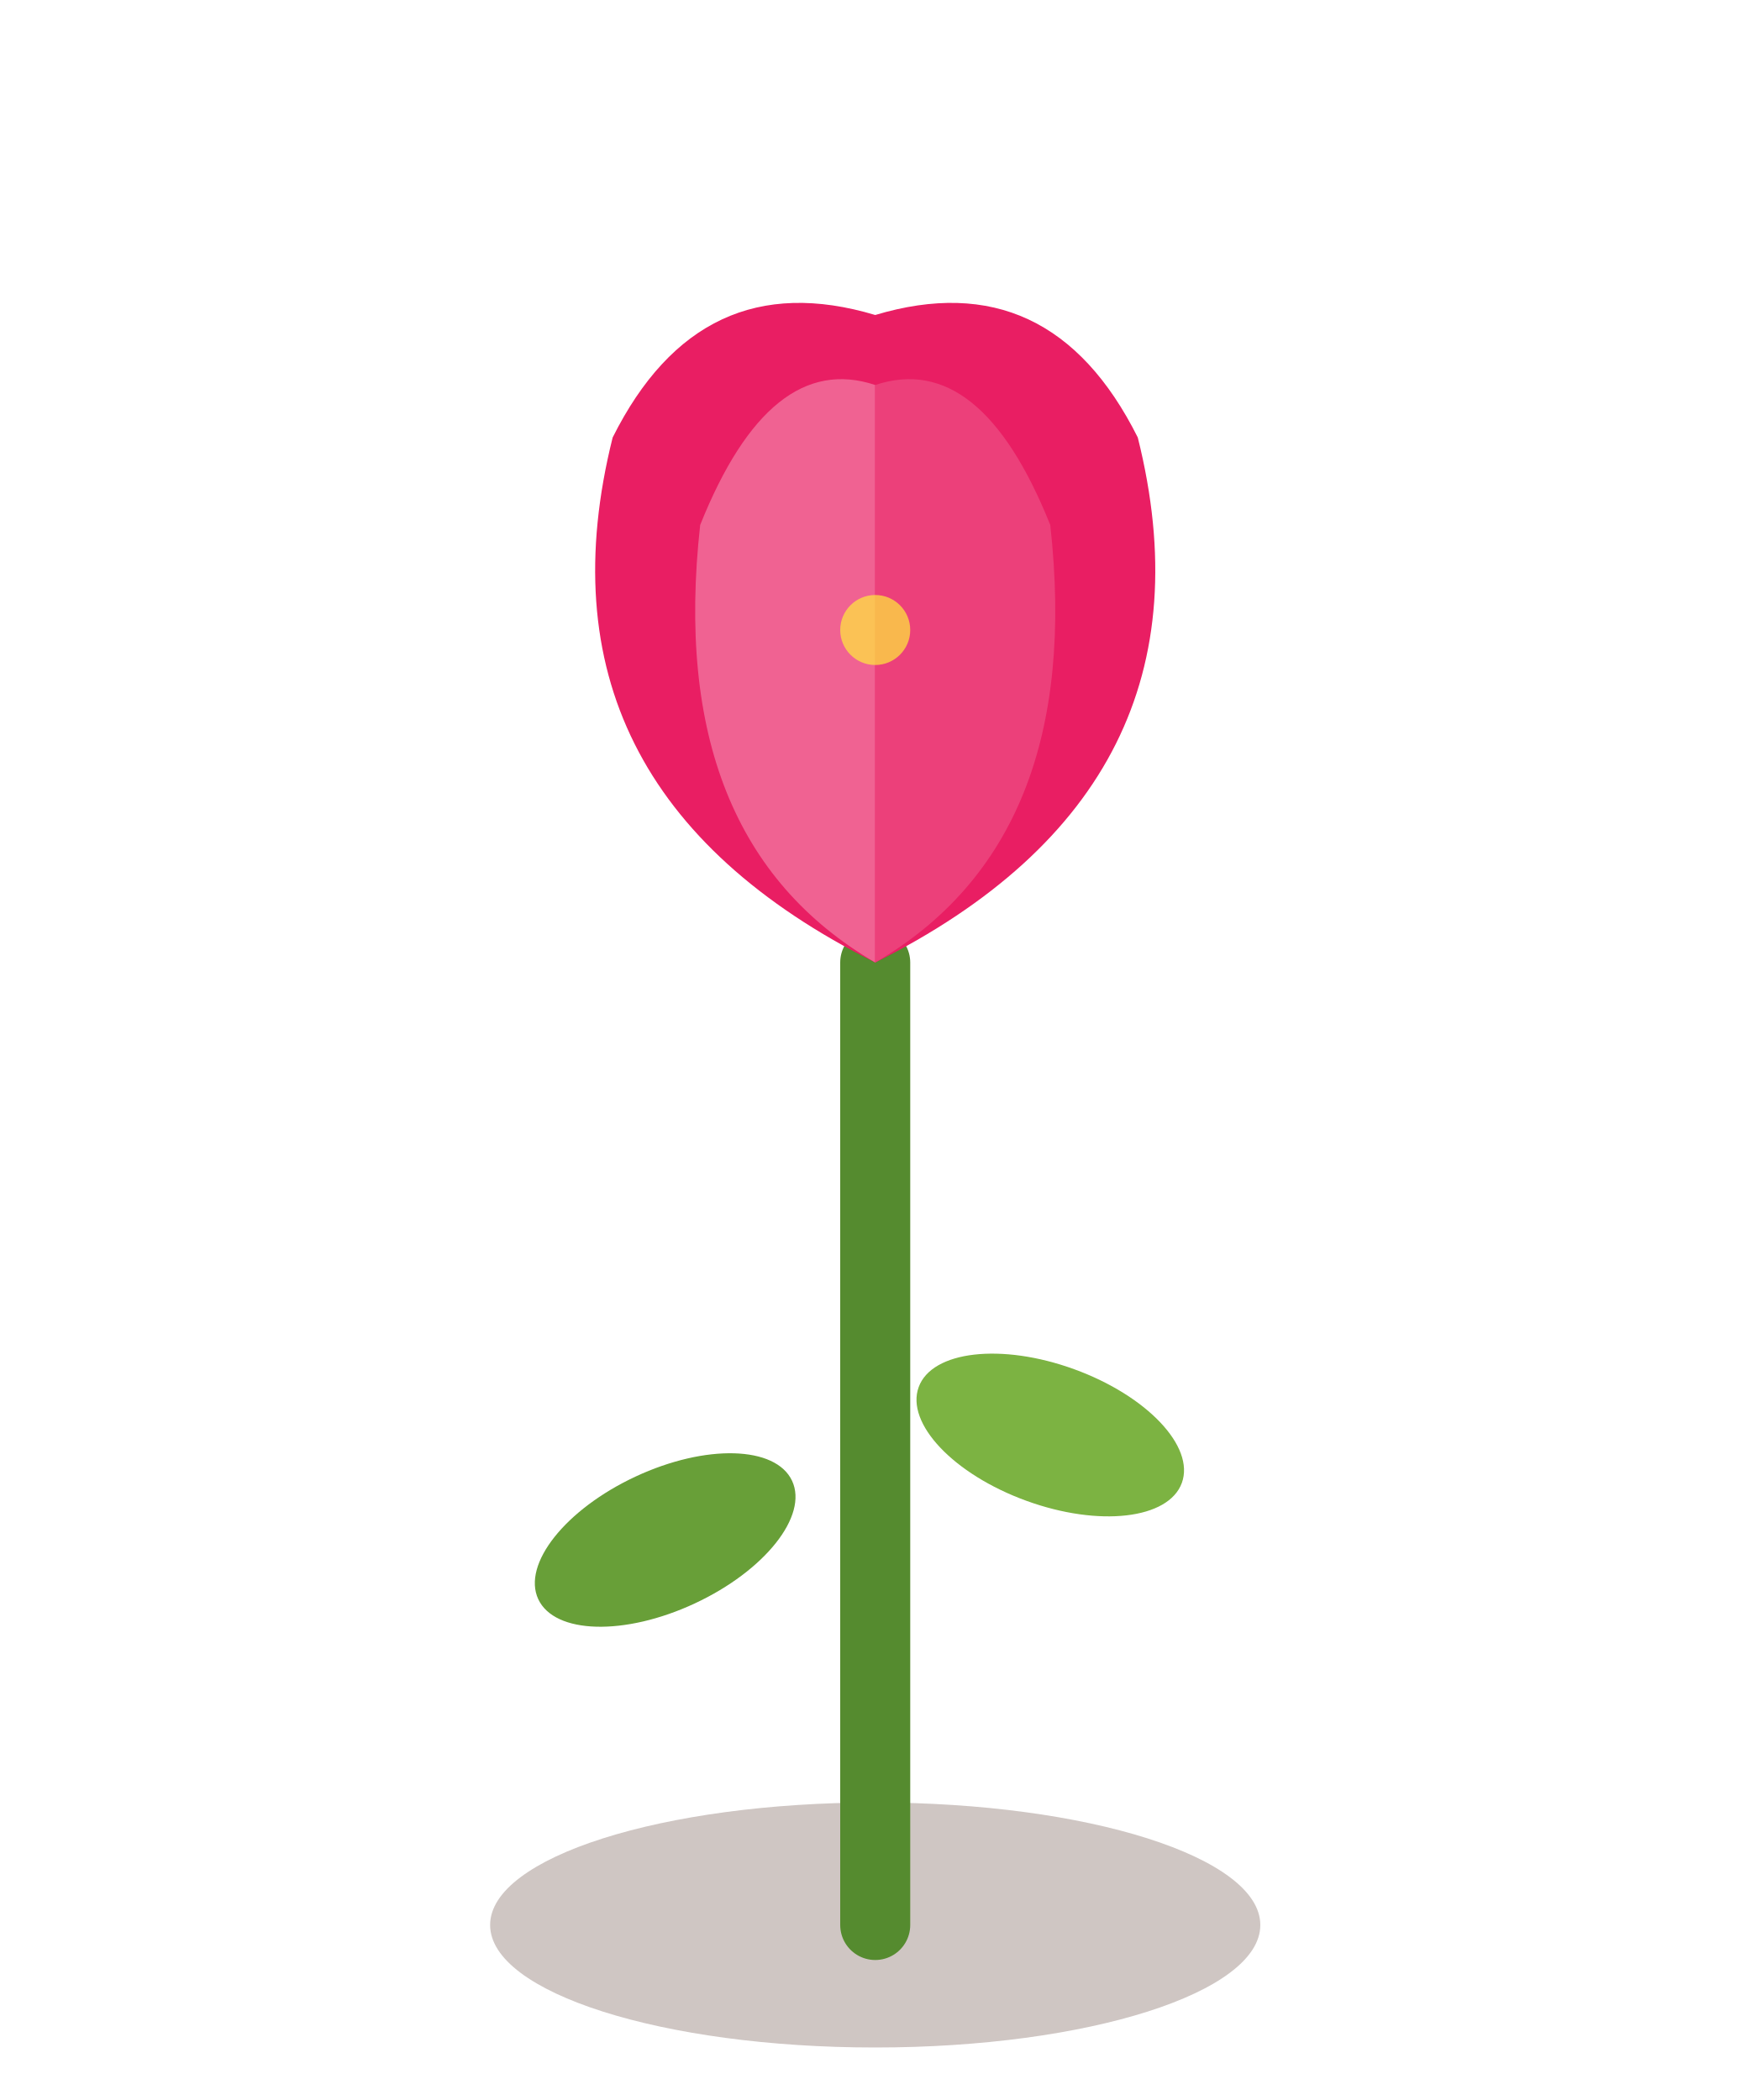
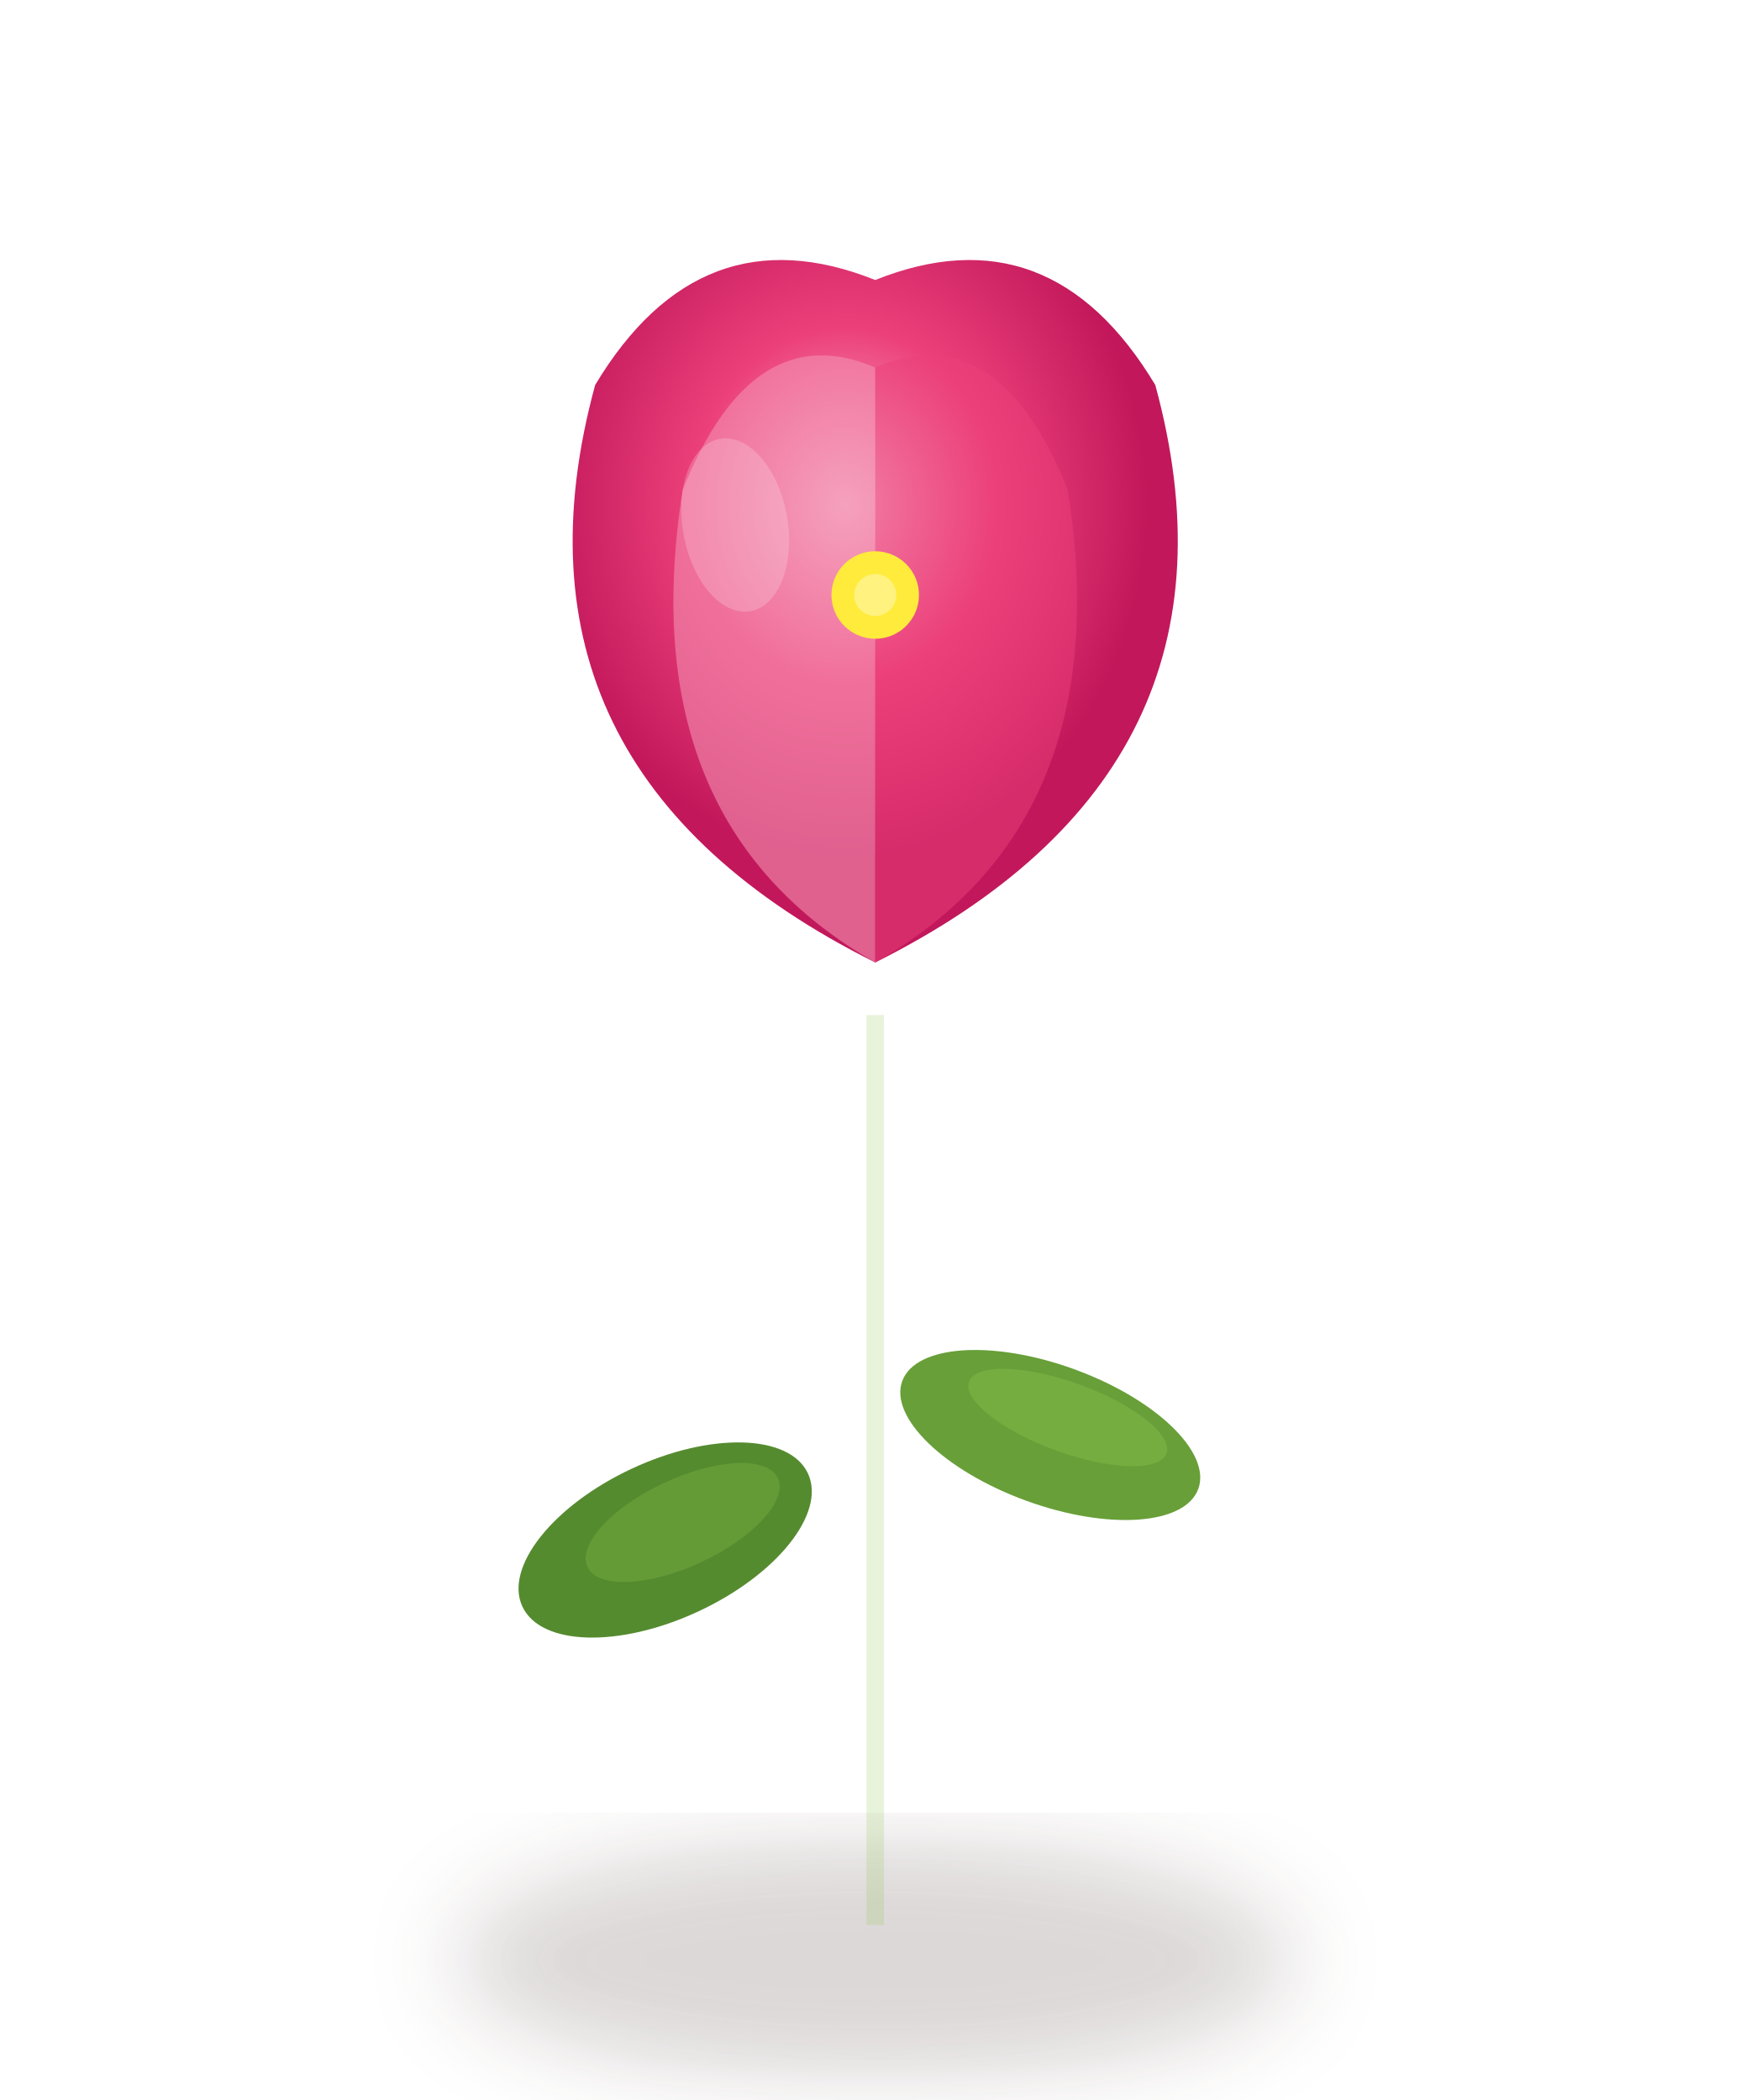
<svg xmlns="http://www.w3.org/2000/svg" viewBox="0 0 100 120">
-   <ellipse cx="50" cy="110" rx="22" ry="7" fill="#5D4037" opacity="0.3" />
-   <path d="M50 110 Q50 85 50 55" stroke="#558B2F" stroke-width="4" fill="none" stroke-linecap="round" />
-   <ellipse cx="38" cy="88" rx="8" ry="4" fill="#689F38" transform="rotate(-25 38 88)" />
-   <ellipse cx="60" cy="82" rx="8" ry="4" fill="#7CB342" transform="rotate(20 60 82)" />
-   <path d="M50 55 Q30 45 35 25 Q40 15 50 18 Q60 15 65 25 Q70 45 50 55Z" fill="#E91E63" />
-   <path d="M50 55 Q38 48 40 30 Q44 20 50 22 Q50 40 50 55Z" fill="#F06292" />
-   <path d="M50 55 Q62 48 60 30 Q56 20 50 22 Q50 40 50 55Z" fill="#EC407A" />
-   <circle cx="50" cy="36" r="2" fill="#FFEB3B" opacity="0.7" />
+   <defs>
+     <linearGradient id="stG" x1="0" y1="0" x2="1" y2="0">
+       <stop offset="0%" stop-color="#33691E" />
+       <stop offset="50%" stop-color="#689F38" />
+       <stop offset="100%" stop-color="#33691E" />
+     </linearGradient>
+     <radialGradient id="flG" cx="45%" cy="35%">
+       <stop offset="0%" stop-color="#F8BBD0" />
+       <stop offset="50%" stop-color="#EC407A" />
+       <stop offset="100%" stop-color="#C2185B" />
+     </radialGradient>
+     <filter id="sh">
+       <feGaussianBlur stdDeviation="2.5" />
+     </filter>
+   </defs>
+   <ellipse cx="50" cy="112" rx="24" ry="7" fill="#3E2723" opacity="0.18" filter="url(#sh)" />
+   <path d="M50 110 Q50 85 50 55" stroke="url(#stG)" stroke-width="4.5" fill="none" stroke-linecap="round" />
+   <path d="M50 110 Q50 86 50 58" stroke="#8BC34A" stroke-width="1" fill="none" opacity="0.2" />
+   <ellipse cx="38" cy="88" rx="9" ry="4.5" fill="#558B2F" transform="rotate(-25 38 88)" />
+   <ellipse cx="39" cy="87" rx="6" ry="2.5" fill="#7CB342" opacity="0.4" transform="rotate(-25 39 87)" />
+   <ellipse cx="60" cy="82" rx="9" ry="4" fill="#689F38" transform="rotate(20 60 82)" />
+   <ellipse cx="61" cy="81" rx="6" ry="2" fill="#8BC34A" opacity="0.4" transform="rotate(20 61 81)" />
+   <path d="M50 55 Q28 44 34 22 Q40 12 50 16 Q60 12 66 22 Q72 44 50 55Z" fill="url(#flG)" />
+   <path d="M50 55 Q36 47 39 28 Q43 18 50 21 Q50 38 50 55Z" fill="#F48FB1" opacity="0.6" />
+   <path d="M50 55 Q64 47 61 28 Q57 18 50 21 Q50 38 50 55Z" fill="#EC407A" opacity="0.5" />
+   <circle cx="50" cy="34" r="2.5" fill="#FFEB3B" />
+   <circle cx="50" cy="34" r="1.2" fill="#FFF9C4" opacity="0.5" />
+   <ellipse cx="42" cy="30" rx="3" ry="5" fill="#FCE4EC" opacity="0.25" transform="rotate(-10 42 30)" />
</svg>
